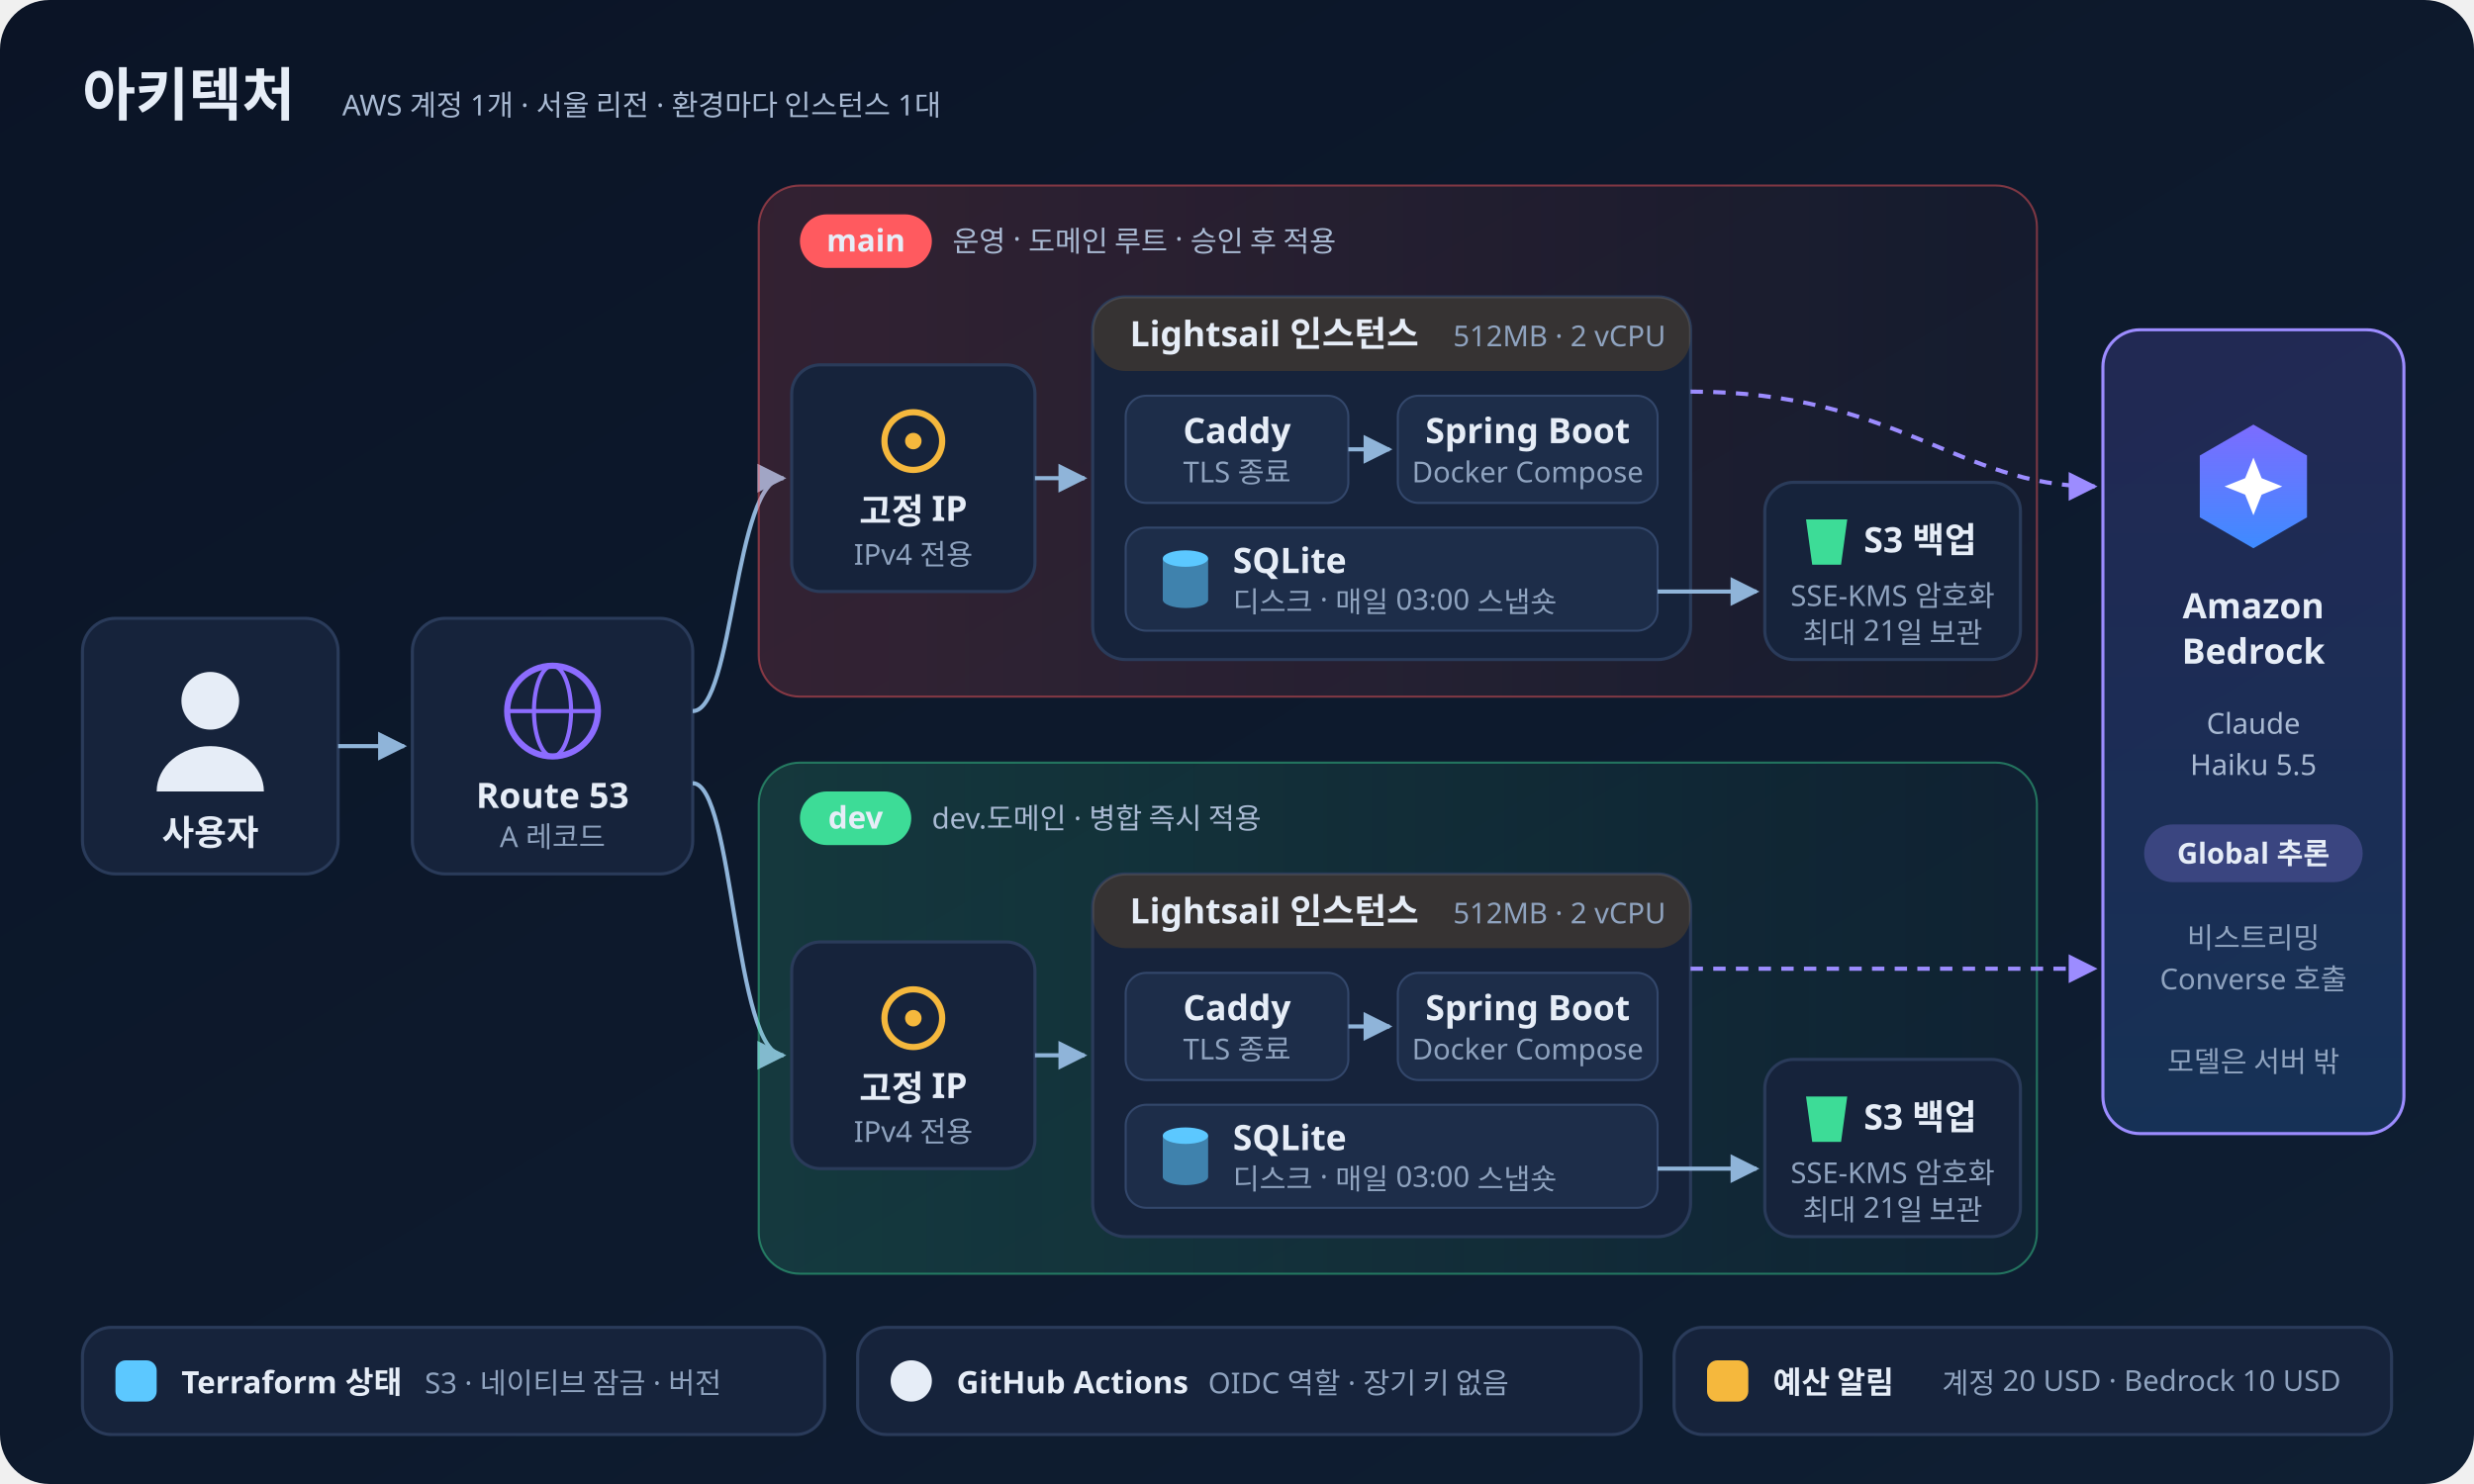
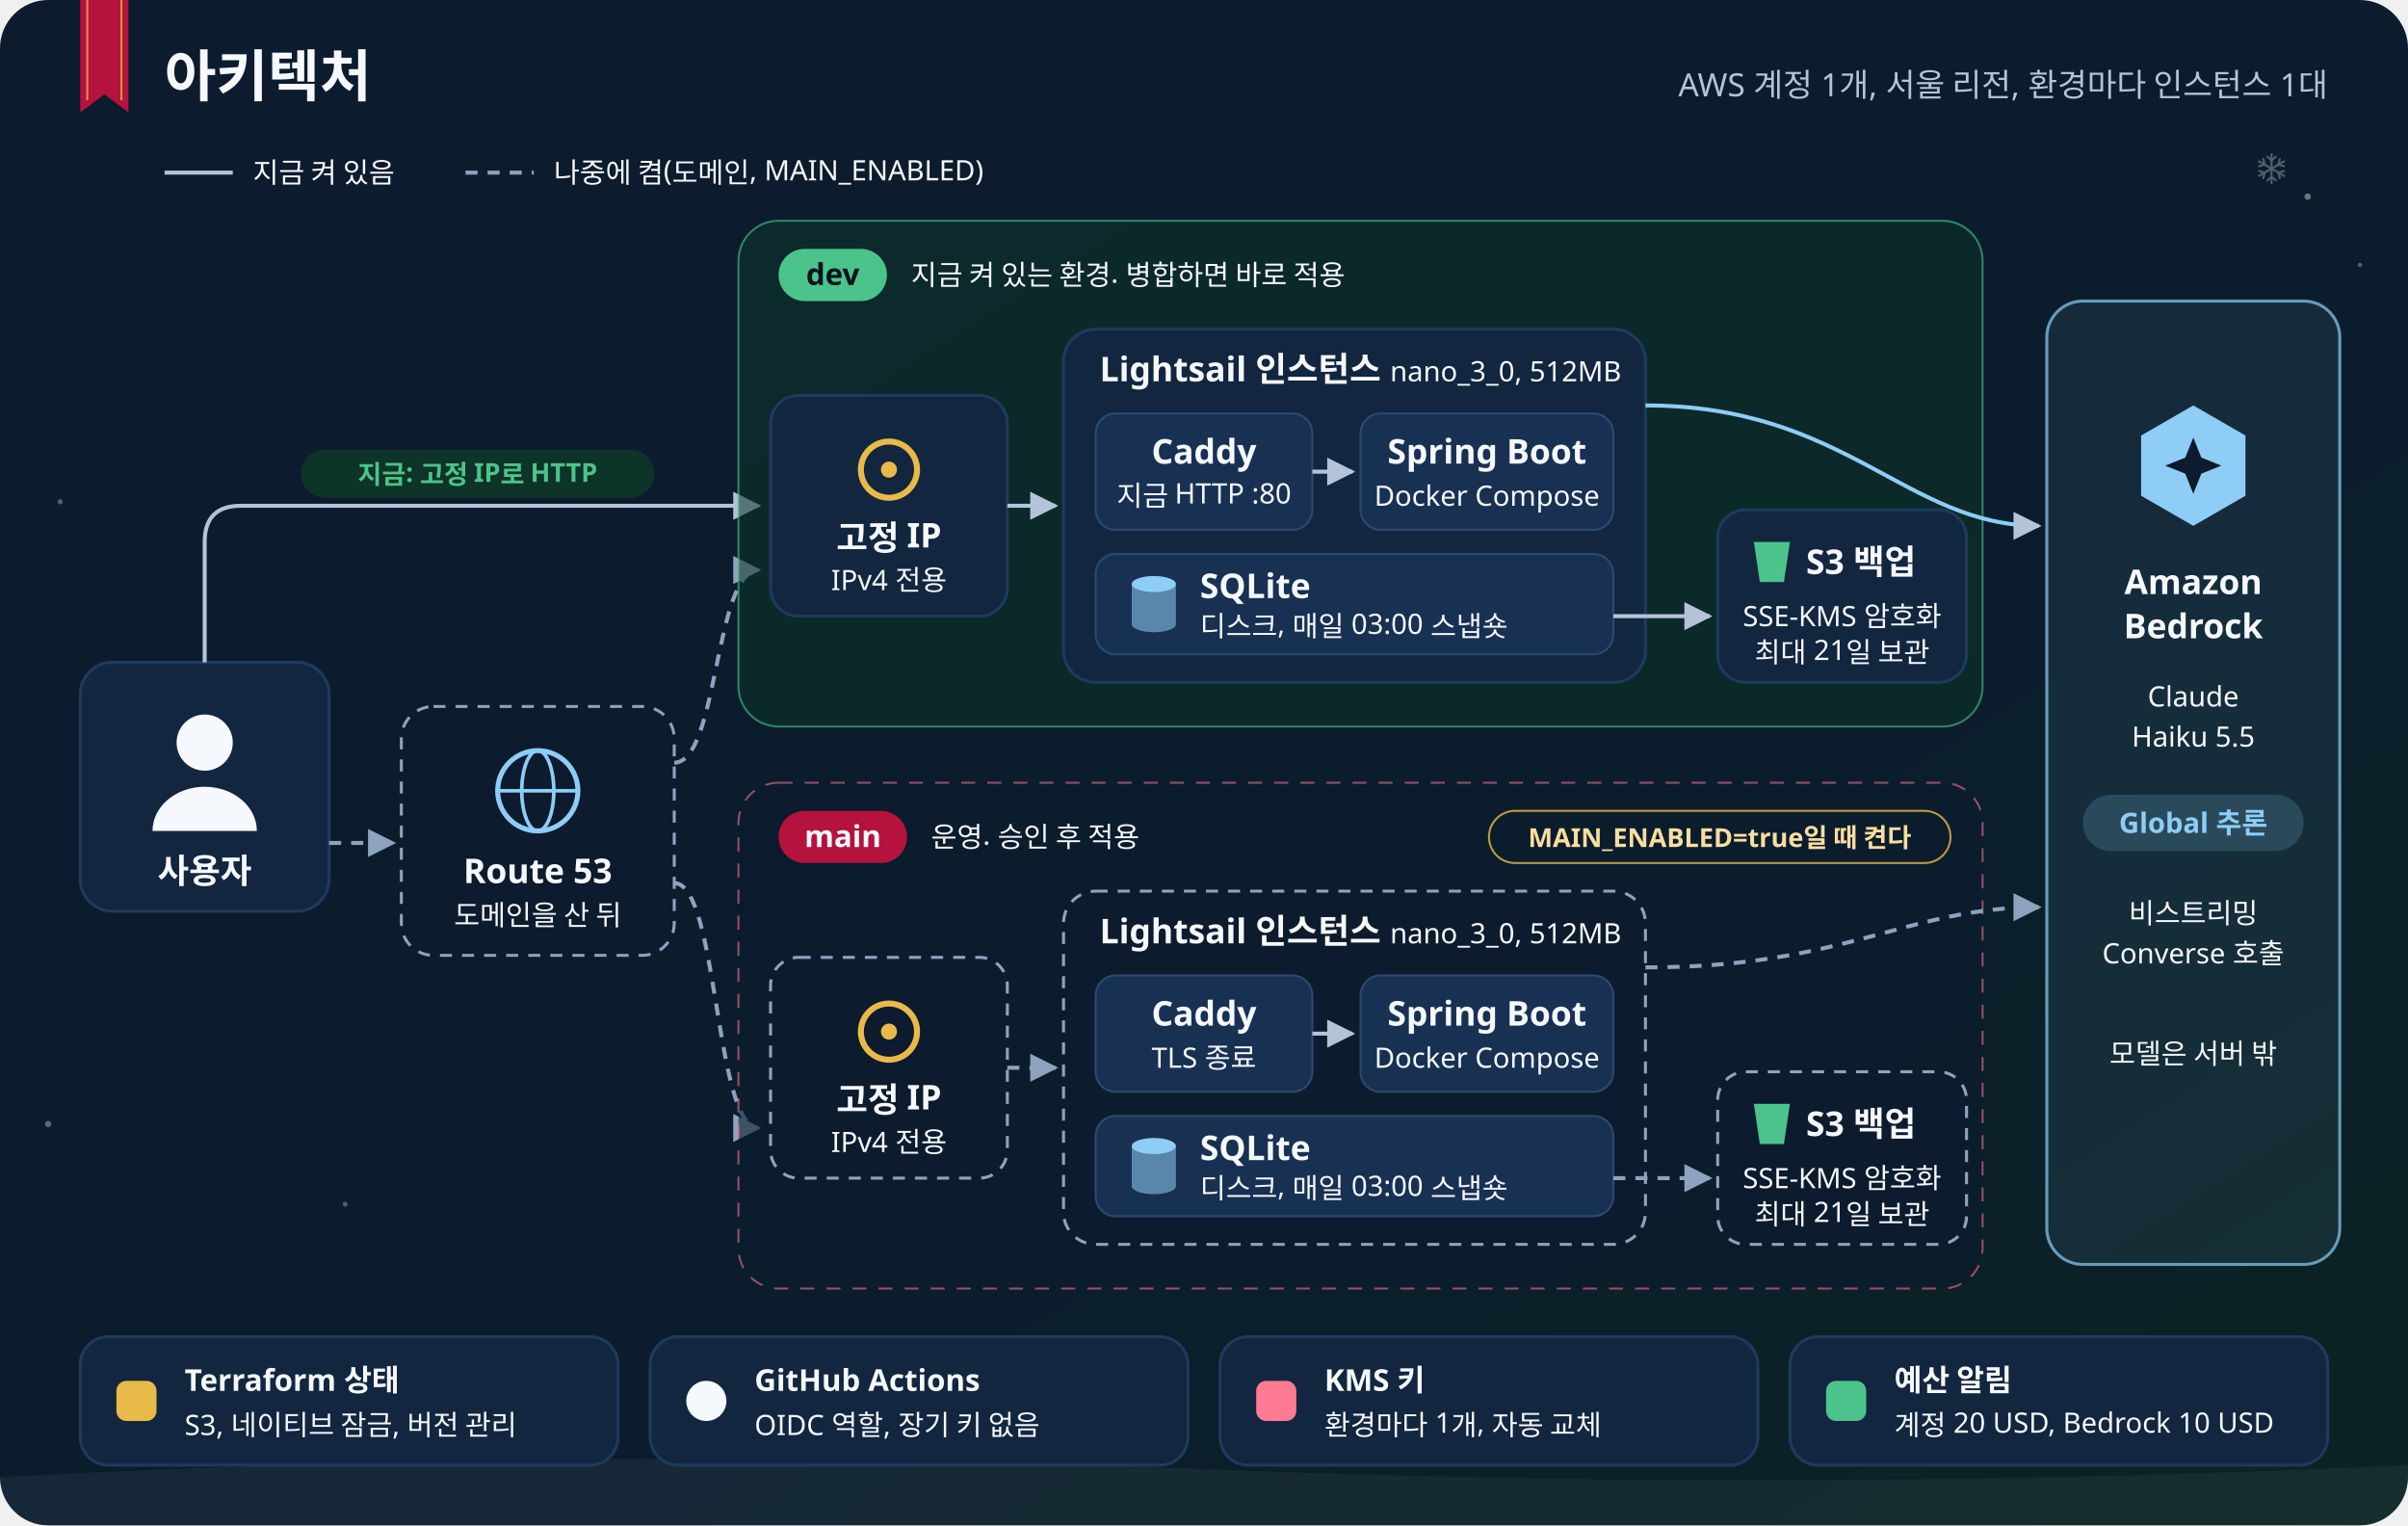
- <svg xmlns="http://www.w3.org/2000/svg" viewBox="0 0 1200 720" width="1200" height="720" role="img" aria-label="산타컷 AWS 아키텍처">
+ <svg xmlns="http://www.w3.org/2000/svg" xmlns:xlink="http://www.w3.org/1999/xlink" viewBox="0 0 1200 760" width="1200" height="760" role="img" aria-label="산타컷 AWS 아키텍처. 지금은 dev 한 환경만 켜고, 도메인 없이 고정 IP로 HTTP 접속한다. Route 53과 main은 나중에 켠다">
  <defs>
    <linearGradient id="bg" x1="0" y1="0" x2="1" y2="1">
-       <stop offset="0" stop-color="#0B1426" />
-       <stop offset="1" stop-color="#0F1F33" />
+       <stop offset="0" stop-color="#0C1B2E" />
+       <stop offset="0.62" stop-color="#0B1D2D" />
+       <stop offset="1" stop-color="#0B2422" />
    </linearGradient>
-     <linearGradient id="main" x1="0" y1="0" x2="1" y2="0">
-       <stop offset="0" stop-color="#FF5A5F" stop-opacity="0.16" />
-       <stop offset="1" stop-color="#FF5A5F" stop-opacity="0.03" />
-     </linearGradient>
-     <linearGradient id="dev" x1="0" y1="0" x2="1" y2="0">
-       <stop offset="0" stop-color="#3DDC97" stop-opacity="0.16" />
-       <stop offset="1" stop-color="#3DDC97" stop-opacity="0.03" />
-     </linearGradient>
-     <linearGradient id="ai" x1="0" y1="0" x2="0" y2="1">
-       <stop offset="0" stop-color="#7C6CFF" />
-       <stop offset="1" stop-color="#3E8BFF" />
-     </linearGradient>
-     <marker id="arr" viewBox="0 0 10 10" refX="9" refY="5" markerWidth="7" markerHeight="7" orient="auto-start-reverse">
-       <path d="M0,0 L10,5 L0,10 z" fill="#8FB4D9" />
+     <marker id="arr" viewBox="0 0 10 10" refX="9" refY="5" markerWidth="7" markerHeight="7" orient="auto">
+       <path d="M0,0 L10,5 L0,10 z" fill="#B4C4D8" />
    </marker>
-     <marker id="arrAi" viewBox="0 0 10 10" refX="9" refY="5" markerWidth="7" markerHeight="7" orient="auto">
-       <path d="M0,0 L10,5 L0,10 z" fill="#9C8CFF" />
+     <marker id="arrLater" viewBox="0 0 10 10" refX="9" refY="5" markerWidth="7" markerHeight="7" orient="auto">
+       <path d="M0,0 L10,5 L0,10 z" fill="#8DA3BE" />
    </marker>
+     <symbol id="flake" viewBox="-10 -10 20 20" overflow="visible">
+       <g fill="none" stroke-width="1.3" stroke-linecap="round">
+         <g transform="rotate(0)">
+           <path d="M0,-9 V9" />
+           <path d="M-2.6,-7.4 L0,-5 L2.6,-7.4" />
+           <path d="M-2.6,7.4 L0,5 L2.6,7.4" />
+         </g>
+         <g transform="rotate(60)">
+           <path d="M0,-9 V9" />
+           <path d="M-2.6,-7.4 L0,-5 L2.6,-7.4" />
+           <path d="M-2.6,7.4 L0,5 L2.6,7.4" />
+         </g>
+         <g transform="rotate(120)">
+           <path d="M0,-9 V9" />
+           <path d="M-2.6,-7.4 L0,-5 L2.6,-7.4" />
+           <path d="M-2.6,7.4 L0,5 L2.6,7.4" />
+         </g>
+       </g>
+     </symbol>
    <style>
-       text { font-family: Pretendard, 'Apple SD Gothic Neo', 'Noto Sans KR', 'Segoe UI', sans-serif; fill: #E6EDF7; }
-       .card { fill: #16233B; stroke: #2A3B5A; stroke-width: 1.5; }
-       .inner { fill: #1D2D49; stroke: #33476B; stroke-width: 1; }
+       text { font-family: 'Pretendard', 'Apple SD Gothic Neo', 'Malgun Gothic', 'Noto Sans KR', 'Segoe UI', system-ui, sans-serif; }
+       text:not([fill]) { fill: #F5F8FC; }
+       .card { fill: #12263F; stroke: #1E3A5C; stroke-width: 1.5; }
+       .inner { fill: #183152; stroke: #2B4A70; stroke-width: 1; }
+       .ghost { fill: #0C1B2E; stroke: #8DA3BE; stroke-width: 1.5; stroke-dasharray: 6 5; }
      .h { font-size: 17px; font-weight: 700; }
-       .s { font-size: 14px; fill: #A9BAD3; }
-       .xs { font-size: 14px; fill: #8FA3BF; }
-       .line { stroke: #8FB4D9; stroke-width: 2; fill: none; }
-       .ailine { stroke: #9C8CFF; stroke-width: 2; fill: none; stroke-dasharray: 6 5; }
+       .s { font-size: 14px; fill: #B4C4D8; }
+       .xs { font-size: 14px; fill: #B4C4D8; }
+       .code { font-family: ui-monospace, 'SF Mono', 'D2Coding', Consolas, 'Liberation Mono', monospace; font-size: 14px; fill: #8ECDF5; }
+       .line { stroke: #B4C4D8; stroke-width: 2; fill: none; }
+       .later { stroke: #8DA3BE; stroke-width: 2; fill: none; stroke-dasharray: 6 5; }
+       
    </style>
-     <g id="lane">
-       <rect class="card" x="0" y="55" width="118" height="110" rx="14" />
-       <circle cx="59" cy="92" r="14" fill="none" stroke="#F5B83D" stroke-width="3" />
-       <circle cx="59" cy="92" r="4" fill="#F5B83D" />
-       <text class="h" x="59" y="132" text-anchor="middle">고정 IP</text>
-       <text class="xs" x="59" y="152" text-anchor="middle">IPv4 전용</text>
-       <path class="line" d="M118,110 H142" marker-end="url(#arr)" />
-       <rect class="card" x="146" y="22" width="290" height="176" rx="16" />
-       <rect x="146" y="22" width="290" height="36" rx="16" fill="#FF9900" fill-opacity="0.14" />
-       <text class="h" x="164" y="46">Lightsail 인스턴스</text>
-       <text class="xs" x="424" y="46" text-anchor="end">512MB · 2 vCPU</text>
-       <rect class="inner" x="162" y="70" width="108" height="52" rx="10" />
-       <text class="h" x="216" y="93" text-anchor="middle">Caddy</text>
-       <text class="xs" x="216" y="112" text-anchor="middle">TLS 종료</text>
-       <path class="line" d="M270,96 H290" marker-end="url(#arr)" />
-       <rect class="inner" x="294" y="70" width="126" height="52" rx="10" />
-       <text class="h" x="357" y="93" text-anchor="middle">Spring Boot</text>
-       <text class="xs" x="357" y="112" text-anchor="middle">Docker Compose</text>
-       <rect class="inner" x="162" y="134" width="258" height="50" rx="10" />
-       <g transform="translate(180,145)">
-         <ellipse cx="11" cy="4" rx="11" ry="4" fill="#5CC8FF" />
-         <path d="M0,4 V24 A11,4 0 0 0 22,24 V4" fill="#5CC8FF" fill-opacity="0.55" />
-       </g>
-       <text class="h" x="214" y="156">SQLite</text>
-       <text class="xs" x="214" y="175">디스크 · 매일 03:00 스냅숏</text>
-       <path class="line" d="M420,165 H468" marker-end="url(#arr)" />
-       <rect class="card" x="472" y="112" width="124" height="86" rx="14" />
-       <path d="M492,130 h20 l-3,22 h-14 z" fill="#3DDC97" />
-       <text class="h" x="520" y="146">S3 백업</text>
-       <text class="xs" x="534" y="172" text-anchor="middle">SSE-KMS 암호화</text>
-       <text class="xs" x="534" y="190" text-anchor="middle">최대 21일 보관</text>
+   </defs>
+   <rect width="1200" height="760" rx="24" fill="url(#bg)" />
+   <path d="M0,736 Q300,720 600,732 T1200,730 V736 A24,24 0 0 1 1176,760 H24 A24,24 0 0 1 0,736 z" fill="#F5F8FC" opacity="0.05" />
+   <g fill="#F5F8FC">
+     <circle cx="1150" cy="98" r="1.6" opacity="0.4" />
+     <circle cx="1176" cy="132" r="1.1" opacity="0.3" />
+     <circle cx="30" cy="250" r="1.3" opacity="0.3" />
+     <circle cx="24" cy="560" r="1.6" opacity="0.35" />
+     <circle cx="172" cy="600" r="1.2" opacity="0.3" />
+   </g>
+   <path d="M40,0 H64 V56 L52,47 L40,56 z" fill="#B5123E" />
+   <path d="M43.5,0 V50 M60.5,0 V50" stroke="#E9B949" stroke-width="1" opacity="0.75" />
+   <text x="82" y="48" font-size="28" font-weight="800">아키텍처</text>
+   <text x="1160" y="48" text-anchor="end" font-size="16" fill="#B4C4D8">AWS 계정 1개, 서울 리전, 환경마다 인스턴스 1대</text>
+   <g transform="translate(82,86)">
+     <path d="M0,0 H34" class="line" />
+     <text class="xs" x="44" y="5">지금 켜 있음</text>
+     <path d="M150,0 H184" class="later" />
+     <text class="xs" x="194" y="5">나중에 켬(도메인, MAIN_ENABLED)</text>
+   </g>
+   <use href="#flake" xlink:href="#flake" x="1124" y="76" width="16" height="16" stroke="#F5F8FC" opacity="0.3" />
+   <rect class="card" x="40" y="330" width="124" height="124" rx="16" />
+   <circle cx="102" cy="370" r="14" fill="#F5F8FC" />
+   <path d="M76,414 a26,22 0 0 1 52,0 z" fill="#F5F8FC" />
+   <text class="h" x="102" y="440" text-anchor="middle">사용자</text>
+   <path class="line" d="M102,330 V270 Q102,252 120,252 H378" marker-end="url(#arr)" />
+   <rect x="150" y="224" width="176" height="24" rx="12" fill="#0E3328" />
+   <text x="238" y="241" text-anchor="middle" font-size="13" font-weight="700" fill="#4CC38A">지금: 고정 IP로 HTTP</text>
+   <path class="later" d="M164,420 H196" marker-end="url(#arrLater)" />
+   <rect class="ghost" x="200" y="352" width="136" height="124" rx="16" />
+   <circle cx="268" cy="394" r="20" fill="none" stroke="#8ECDF5" stroke-width="2.5" />
+   <ellipse cx="268" cy="394" rx="8" ry="20" fill="none" stroke="#8ECDF5" stroke-width="1.8" />
+   <path d="M248,394 H288" stroke="#8ECDF5" stroke-width="1.8" />
+   <text class="h" x="268" y="440" text-anchor="middle">Route 53</text>
+   <text class="xs" x="268" y="461" text-anchor="middle">도메인을 산 뒤</text>
+   <path class="later" d="M336,380 C358,380 356,284 378,284" marker-end="url(#arrLater)" />
+   <path class="later" d="M336,440 C358,440 356,562 378,562" marker-end="url(#arrLater)" />
+   <rect x="368" y="110" width="620" height="252" rx="20" fill="#0E3328" fill-opacity="0.55" stroke="#4CC38A" stroke-opacity="0.6" />
+   <rect x="388" y="124" width="54" height="26" rx="13" fill="#4CC38A" />
+   <text x="415" y="142" text-anchor="middle" font-size="15" font-weight="800" fill="#08121F">dev</text>
+   <text class="s" x="454" y="142">지금 켜 있는 환경. 병합하면 바로 적용</text>
+   <g>
+     <rect class="card" x="384" y="197" width="118" height="110" rx="14" />
+     <circle cx="443" cy="234" r="14" fill="none" stroke="#E9B949" stroke-width="3" />
+     <circle cx="443" cy="234" r="4" fill="#E9B949" />
+     <text class="h" x="443" y="274" text-anchor="middle">고정 IP</text>
+     <text class="xs" x="443" y="294" text-anchor="middle">IPv4 전용</text>
+     <path class="line" d="M502,252 H526" marker-end="url(#arr)" />
+     <rect class="card" x="530" y="164" width="290" height="176" rx="16" />
+     <text class="h" x="548" y="190">Lightsail 인스턴스</text>
+     <text class="xs" x="808" y="190" text-anchor="end">nano_3_0, 512MB</text>
+     <rect class="inner" x="546" y="206" width="108" height="58" rx="10" />
+     <text class="h" x="600" y="231" text-anchor="middle">Caddy</text>
+     <text class="xs" x="600" y="252" text-anchor="middle">지금 HTTP :80</text>
+     <path class="line" d="M654,235 H674" marker-end="url(#arr)" />
+     <rect class="inner" x="678" y="206" width="126" height="58" rx="10" />
+     <text class="h" x="741" y="231" text-anchor="middle">Spring Boot</text>
+     <text class="xs" x="741" y="252" text-anchor="middle">Docker Compose</text>
+     <rect class="inner" x="546" y="276" width="258" height="50" rx="10" />
+     <g transform="translate(564,287)">
+       <ellipse cx="11" cy="4" rx="11" ry="4" fill="#8ECDF5" />
+       <path d="M0,4 V24 A11,4 0 0 0 22,24 V4" fill="#8ECDF5" fill-opacity="0.55" />
    </g>
-   </defs>
-   <rect width="1200" height="720" rx="24" fill="url(#bg)" />
-   <text x="40" y="56" font-size="28" font-weight="800">아키텍처</text>
-   <text x="166" y="56" class="s" font-size="16">AWS 계정 1개 · 서울 리전 · 환경마다 인스턴스 1대</text>
-   <rect class="card" x="40" y="300" width="124" height="124" rx="16" />
-   <circle cx="102" cy="340" r="14" fill="#E6EDF7" />
-   <path d="M76,384 a26,22 0 0 1 52,0 z" fill="#E6EDF7" />
-   <text class="h" x="102" y="410" text-anchor="middle">사용자</text>
-   <path class="line" d="M164,362 H196" marker-end="url(#arr)" />
-   <rect class="card" x="200" y="300" width="136" height="124" rx="16" />
-   <circle cx="268" cy="345" r="22" fill="none" stroke="#8C6CFF" stroke-width="3" />
-   <ellipse cx="268" cy="345" rx="9" ry="22" fill="none" stroke="#8C6CFF" stroke-width="2" />
-   <path d="M246,345 H290" stroke="#8C6CFF" stroke-width="2" />
-   <text class="h" x="268" y="392" text-anchor="middle">Route 53</text>
-   <text class="xs" x="268" y="411" text-anchor="middle">A 레코드</text>
-   <path class="line" d="M336,345 C356,345 356,232 380,232" marker-end="url(#arr)" />
-   <path class="line" d="M336,380 C356,380 356,512 380,512" marker-end="url(#arr)" />
-   <rect x="368" y="90" width="620" height="248" rx="20" fill="url(#main)" stroke="#FF5A5F" stroke-opacity="0.45" />
-   <rect x="388" y="104" width="64" height="26" rx="13" fill="#FF5A5F" />
-   <text x="420" y="122" text-anchor="middle" font-size="15" font-weight="800" fill="#FFFFFF">main</text>
-   <text class="s" x="462" y="122">운영 · 도메인 루트 · 승인 후 적용</text>
-   <use href="#lane" x="384" y="122" />
-   <rect x="368" y="370" width="620" height="248" rx="20" fill="url(#dev)" stroke="#3DDC97" stroke-opacity="0.45" />
-   <rect x="388" y="384" width="54" height="26" rx="13" fill="#3DDC97" />
-   <text x="415" y="402" text-anchor="middle" font-size="15" font-weight="800" fill="#0B1426">dev</text>
-   <text class="s" x="452" y="402">dev.도메인 · 병합 즉시 적용</text>
-   <use href="#lane" x="384" y="402" />
-   <rect x="1020" y="160" width="146" height="390" rx="18" fill="url(#ai)" fill-opacity="0.18" stroke="#9C8CFF" stroke-width="1.5" />
-   <g transform="translate(1093,236)">
-     <polygon points="0,-30 26,-15 26,15 0,30 -26,15 -26,-15" fill="url(#ai)" />
-     <path d="M0,-14 L4,-4 L14,0 L4,4 L0,14 L-4,4 L-14,0 L-4,-4 z" fill="#FFFFFF" />
+     <text class="h" x="598" y="298">SQLite</text>
+     <text class="xs" x="598" y="317">디스크, 매일 03:00 스냅숏</text>
+     <path class="line" d="M804,307 H852" marker-end="url(#arr)" />
+     <rect class="card" x="856" y="254" width="124" height="86" rx="14" />
+     <path d="M874,270 h18 l-3,20 h-12 z" fill="#4CC38A" />
+     <text class="h" x="900" y="286">S3 백업</text>
+     <text class="xs" x="918" y="312" text-anchor="middle">SSE-KMS 암호화</text>
+     <text class="xs" x="918" y="330" text-anchor="middle">최대 21일 보관</text>
  </g>
-   <text class="h" x="1093" y="300" text-anchor="middle">Amazon</text>
-   <text class="h" x="1093" y="322" text-anchor="middle">Bedrock</text>
-   <text class="s" x="1093" y="356" text-anchor="middle">Claude</text>
-   <text class="s" x="1093" y="376" text-anchor="middle">Haiku 5.5</text>
-   <rect x="1040" y="400" width="106" height="28" rx="14" fill="#9C8CFF" fill-opacity="0.25" />
-   <text x="1093" y="419" text-anchor="middle" font-size="14" font-weight="700">Global 추론</text>
+   <rect x="368" y="390" width="620" height="252" rx="20" fill="#0C1B2E" fill-opacity="0.6" stroke="#FF7A93" stroke-opacity="0.55" stroke-dasharray="7 6" />
+   <rect x="388" y="404" width="64" height="26" rx="13" fill="#B5123E" />
+   <text x="420" y="422" text-anchor="middle" font-size="15" font-weight="800" fill="#F5F8FC">main</text>
+   <text class="s" x="464" y="422">운영. 승인 후 적용</text>
+   <rect x="742" y="404" width="230" height="26" rx="13" fill="none" stroke="#E9B949" stroke-opacity="0.8" />
+   <text x="857" y="422" text-anchor="middle" font-size="13" font-weight="700" fill="#F7DE9F">MAIN_ENABLED=true일 때 켠다</text>
+   <g>
+     <rect class="ghost" x="384" y="477" width="118" height="110" rx="14" />
+     <circle cx="443" cy="514" r="14" fill="none" stroke="#E9B949" stroke-width="3" />
+     <circle cx="443" cy="514" r="4" fill="#E9B949" />
+     <text class="h" x="443" y="554" text-anchor="middle">고정 IP</text>
+     <text class="xs" x="443" y="574" text-anchor="middle">IPv4 전용</text>
+     <path class="later" d="M502,532 H526" marker-end="url(#arrLater)" />
+     <rect class="ghost" x="530" y="444" width="290" height="176" rx="16" />
+     <text class="h" x="548" y="470">Lightsail 인스턴스</text>
+     <text class="xs" x="808" y="470" text-anchor="end">nano_3_0, 512MB</text>
+     <rect class="inner" x="546" y="486" width="108" height="58" rx="10" />
+     <text class="h" x="600" y="511" text-anchor="middle">Caddy</text>
+     <text class="xs" x="600" y="532" text-anchor="middle">TLS 종료</text>
+     <path class="line" d="M654,515 H674" marker-end="url(#arr)" />
+     <rect class="inner" x="678" y="486" width="126" height="58" rx="10" />
+     <text class="h" x="741" y="511" text-anchor="middle">Spring Boot</text>
+     <text class="xs" x="741" y="532" text-anchor="middle">Docker Compose</text>
+     <rect class="inner" x="546" y="556" width="258" height="50" rx="10" />
+     <g transform="translate(564,567)">
+       <ellipse cx="11" cy="4" rx="11" ry="4" fill="#8ECDF5" />
+       <path d="M0,4 V24 A11,4 0 0 0 22,24 V4" fill="#8ECDF5" fill-opacity="0.55" />
+     </g>
+     <text class="h" x="598" y="578">SQLite</text>
+     <text class="xs" x="598" y="597">디스크, 매일 03:00 스냅숏</text>
+     <path class="later" d="M804,587 H852" marker-end="url(#arrLater)" />
+     <rect class="ghost" x="856" y="534" width="124" height="86" rx="14" />
+     <path d="M874,550 h18 l-3,20 h-12 z" fill="#4CC38A" />
+     <text class="h" x="900" y="566">S3 백업</text>
+     <text class="xs" x="918" y="592" text-anchor="middle">SSE-KMS 암호화</text>
+     <text class="xs" x="918" y="610" text-anchor="middle">최대 21일 보관</text>
+   </g>
+   <rect x="1020" y="150" width="146" height="480" rx="18" fill="#8ECDF5" fill-opacity="0.08" stroke="#8ECDF5" stroke-opacity="0.7" stroke-width="1.5" />
+   <g transform="translate(1093,232)">
+     <polygon points="0,-30 26,-15 26,15 0,30 -26,15 -26,-15" fill="#8ECDF5" />
+     <path d="M0,-14 L4,-4 L14,0 L4,4 L0,14 L-4,4 L-14,0 L-4,-4 z" fill="#0C1B2E" />
+   </g>
+   <text class="h" x="1093" y="296" text-anchor="middle">Amazon</text>
+   <text class="h" x="1093" y="318" text-anchor="middle">Bedrock</text>
+   <text class="s" x="1093" y="352" text-anchor="middle">Claude</text>
+   <text class="s" x="1093" y="372" text-anchor="middle">Haiku 5.5</text>
+   <rect x="1038" y="396" width="110" height="28" rx="14" fill="#8ECDF5" fill-opacity="0.18" />
+   <text x="1093" y="415" text-anchor="middle" font-size="14" font-weight="700" fill="#8ECDF5">Global 추론</text>
  <text class="xs" x="1093" y="460" text-anchor="middle">비스트리밍</text>
  <text class="xs" x="1093" y="480" text-anchor="middle">Converse 호출</text>
-   <text class="xs" x="1093" y="520" text-anchor="middle">모델은 서버 밖</text>
-   <path class="ailine" d="M820,190 C920,190 950,236 1016,236" marker-end="url(#arrAi)" />
-   <path class="ailine" d="M820,470 C920,470 950,470 1016,470" marker-end="url(#arrAi)" />
-   <g transform="translate(40,644)">
-     <rect class="card" width="360" height="52" rx="14" />
-     <rect x="16" y="16" width="20" height="20" rx="5" fill="#5CC8FF" />
-     <text x="48" y="32" font-size="15" font-weight="700">Terraform 상태</text>
-     <text class="xs" x="166" y="32">S3 · 네이티브 잠금 · 버전</text>
-     <rect class="card" x="376" width="380" height="52" rx="14" />
-     <rect x="392" y="16" width="20" height="20" rx="10" fill="#E6EDF7" />
-     <text x="424" y="32" font-size="15" font-weight="700">GitHub Actions</text>
-     <text class="xs" x="546" y="32">OIDC 역할 · 장기 키 없음</text>
-     <rect class="card" x="772" width="348" height="52" rx="14" />
-     <rect x="788" y="16" width="20" height="20" rx="5" fill="#F5B83D" />
-     <text x="820" y="32" font-size="15" font-weight="700">예산 알림</text>
-     <text class="xs" x="902" y="32">계정 20 USD · Bedrock 10 USD</text>
+   <text class="xs" x="1093" y="530" text-anchor="middle">모델은 서버 밖</text>
+   <path d="M820,202 C920,202 950,262 1016,262" stroke="#8ECDF5" stroke-width="2" fill="none" marker-end="url(#arr)" />
+   <path class="later" d="M820,482 C920,482 950,452 1016,452" marker-end="url(#arrLater)" />
+   <g transform="translate(40,666)">
+     <rect class="card" x="0" width="268" height="64" rx="14" />
+     <rect x="18" y="22" width="20" height="20" rx="5" fill="#E9B949" />
+     <text x="52" y="27" font-size="15" font-weight="700">Terraform 상태</text>
+     <text class="xs" x="52" y="49">S3, 네이티브 잠금, 버전 관리</text>
+     <rect class="card" x="284" width="268" height="64" rx="14" />
+     <circle cx="312" cy="32" r="10" fill="#F5F8FC" />
+     <text x="336" y="27" font-size="15" font-weight="700">GitHub Actions</text>
+     <text class="xs" x="336" y="49">OIDC 역할, 장기 키 없음</text>
+     <rect class="card" x="568" width="268" height="64" rx="14" />
+     <rect x="586" y="22" width="20" height="20" rx="5" fill="#FF7A93" />
+     <text x="620" y="27" font-size="15" font-weight="700">KMS 키</text>
+     <text class="xs" x="620" y="49">환경마다 1개, 자동 교체</text>
+     <rect class="card" x="852" width="268" height="64" rx="14" />
+     <rect x="870" y="22" width="20" height="20" rx="5" fill="#4CC38A" />
+     <text x="904" y="27" font-size="15" font-weight="700">예산 알림</text>
+     <text class="xs" x="904" y="49">계정 20 USD, Bedrock 10 USD</text>
  </g>
</svg>
